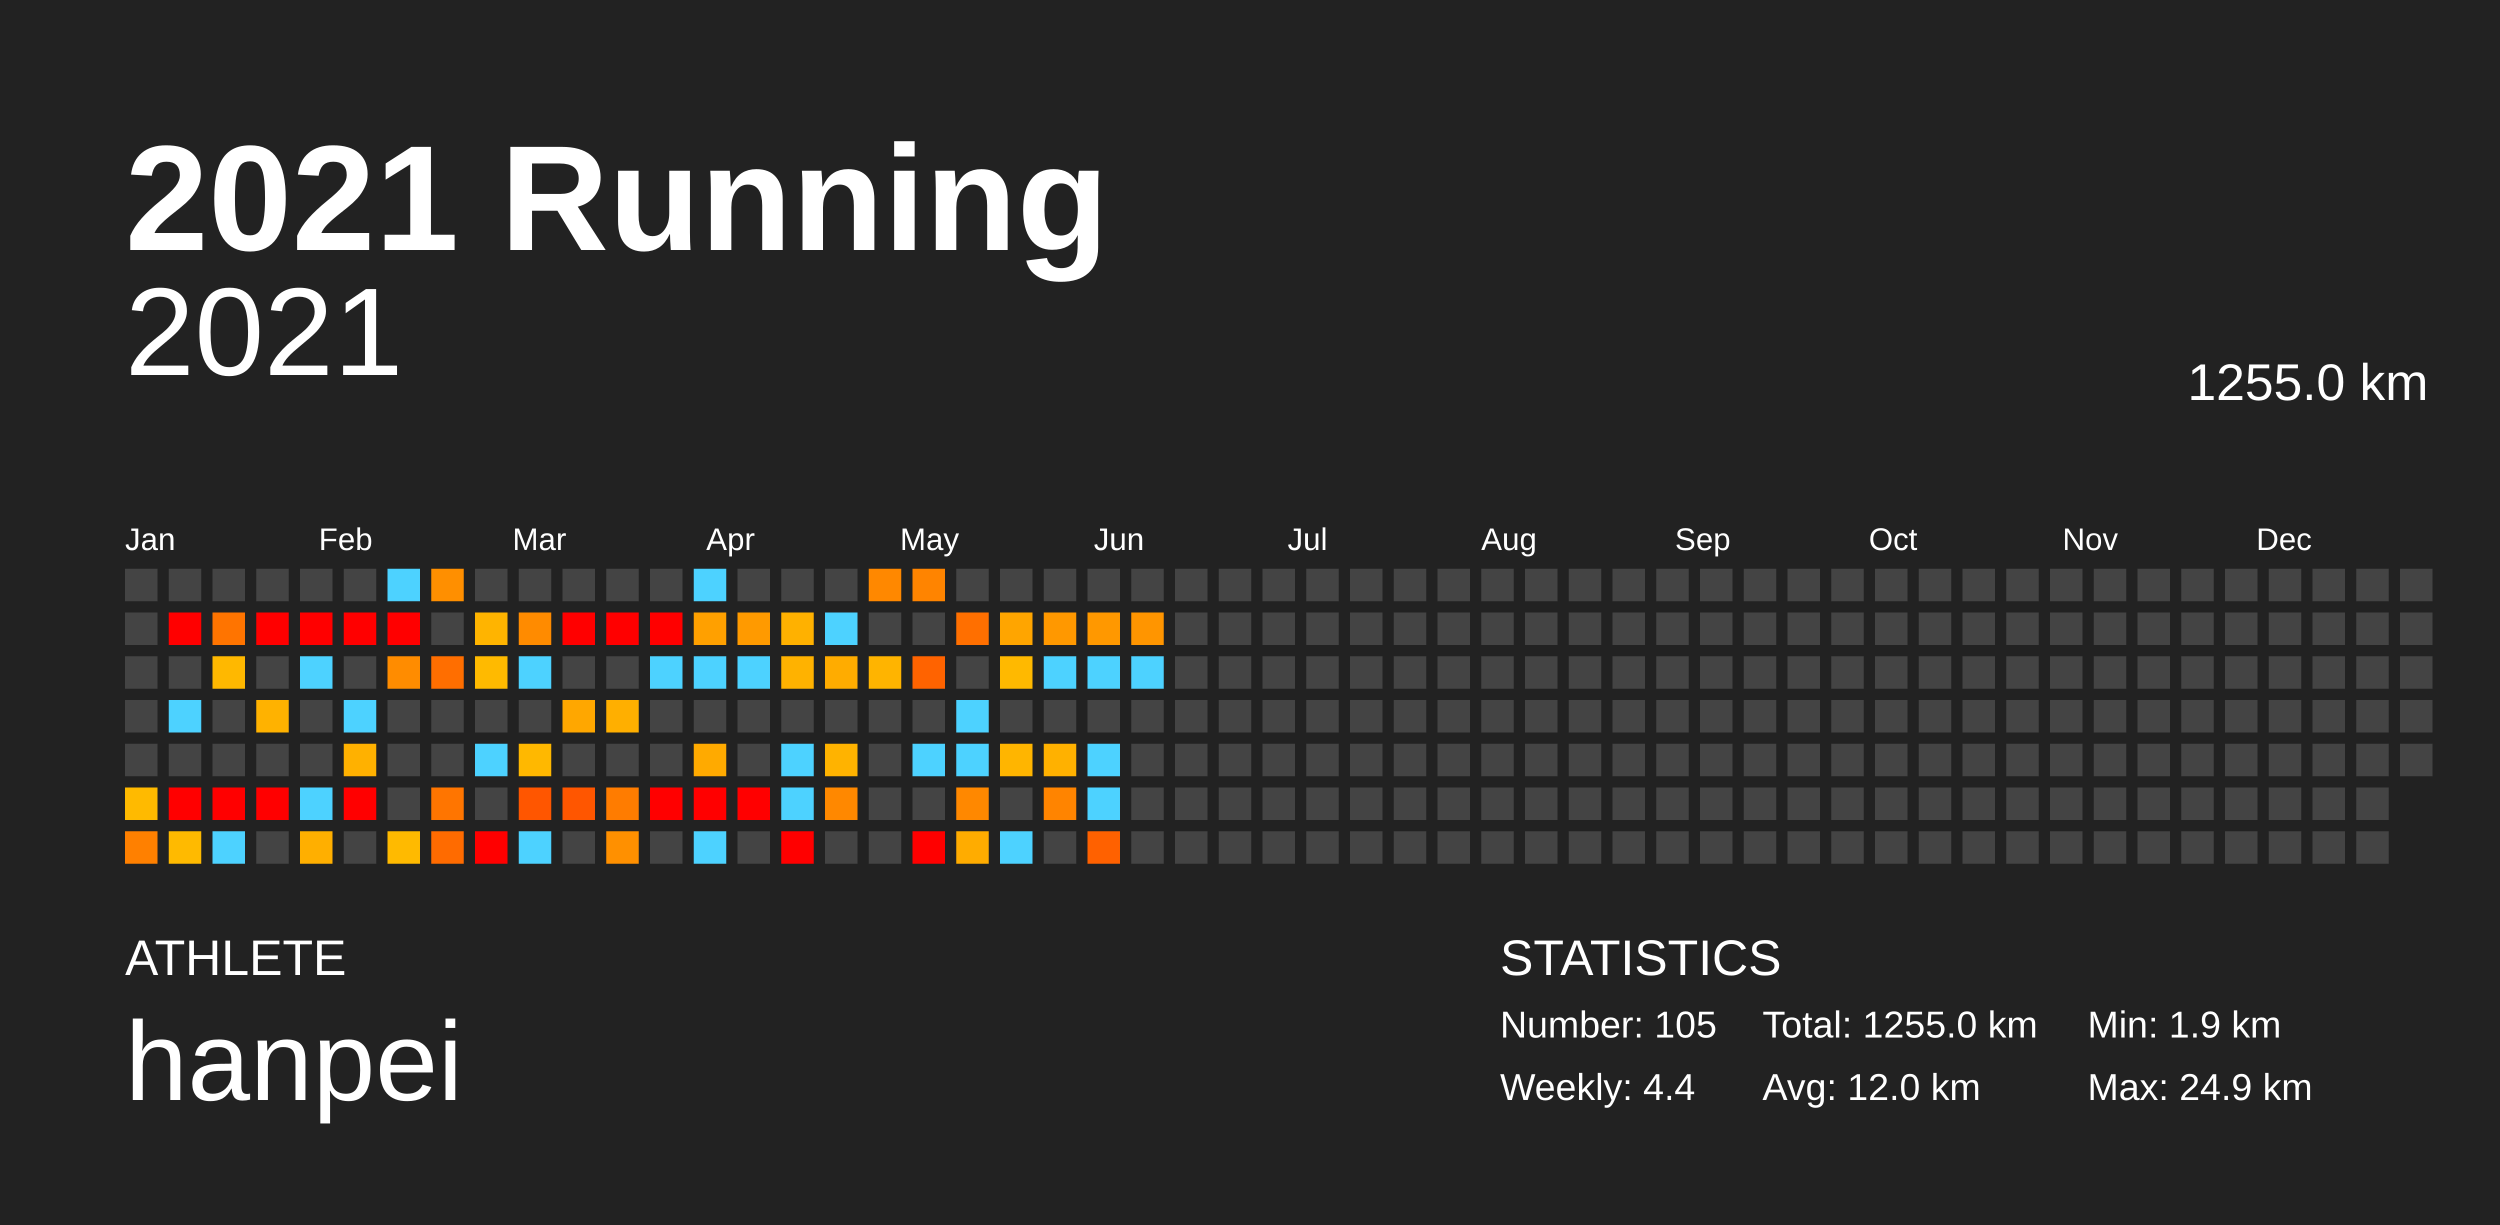
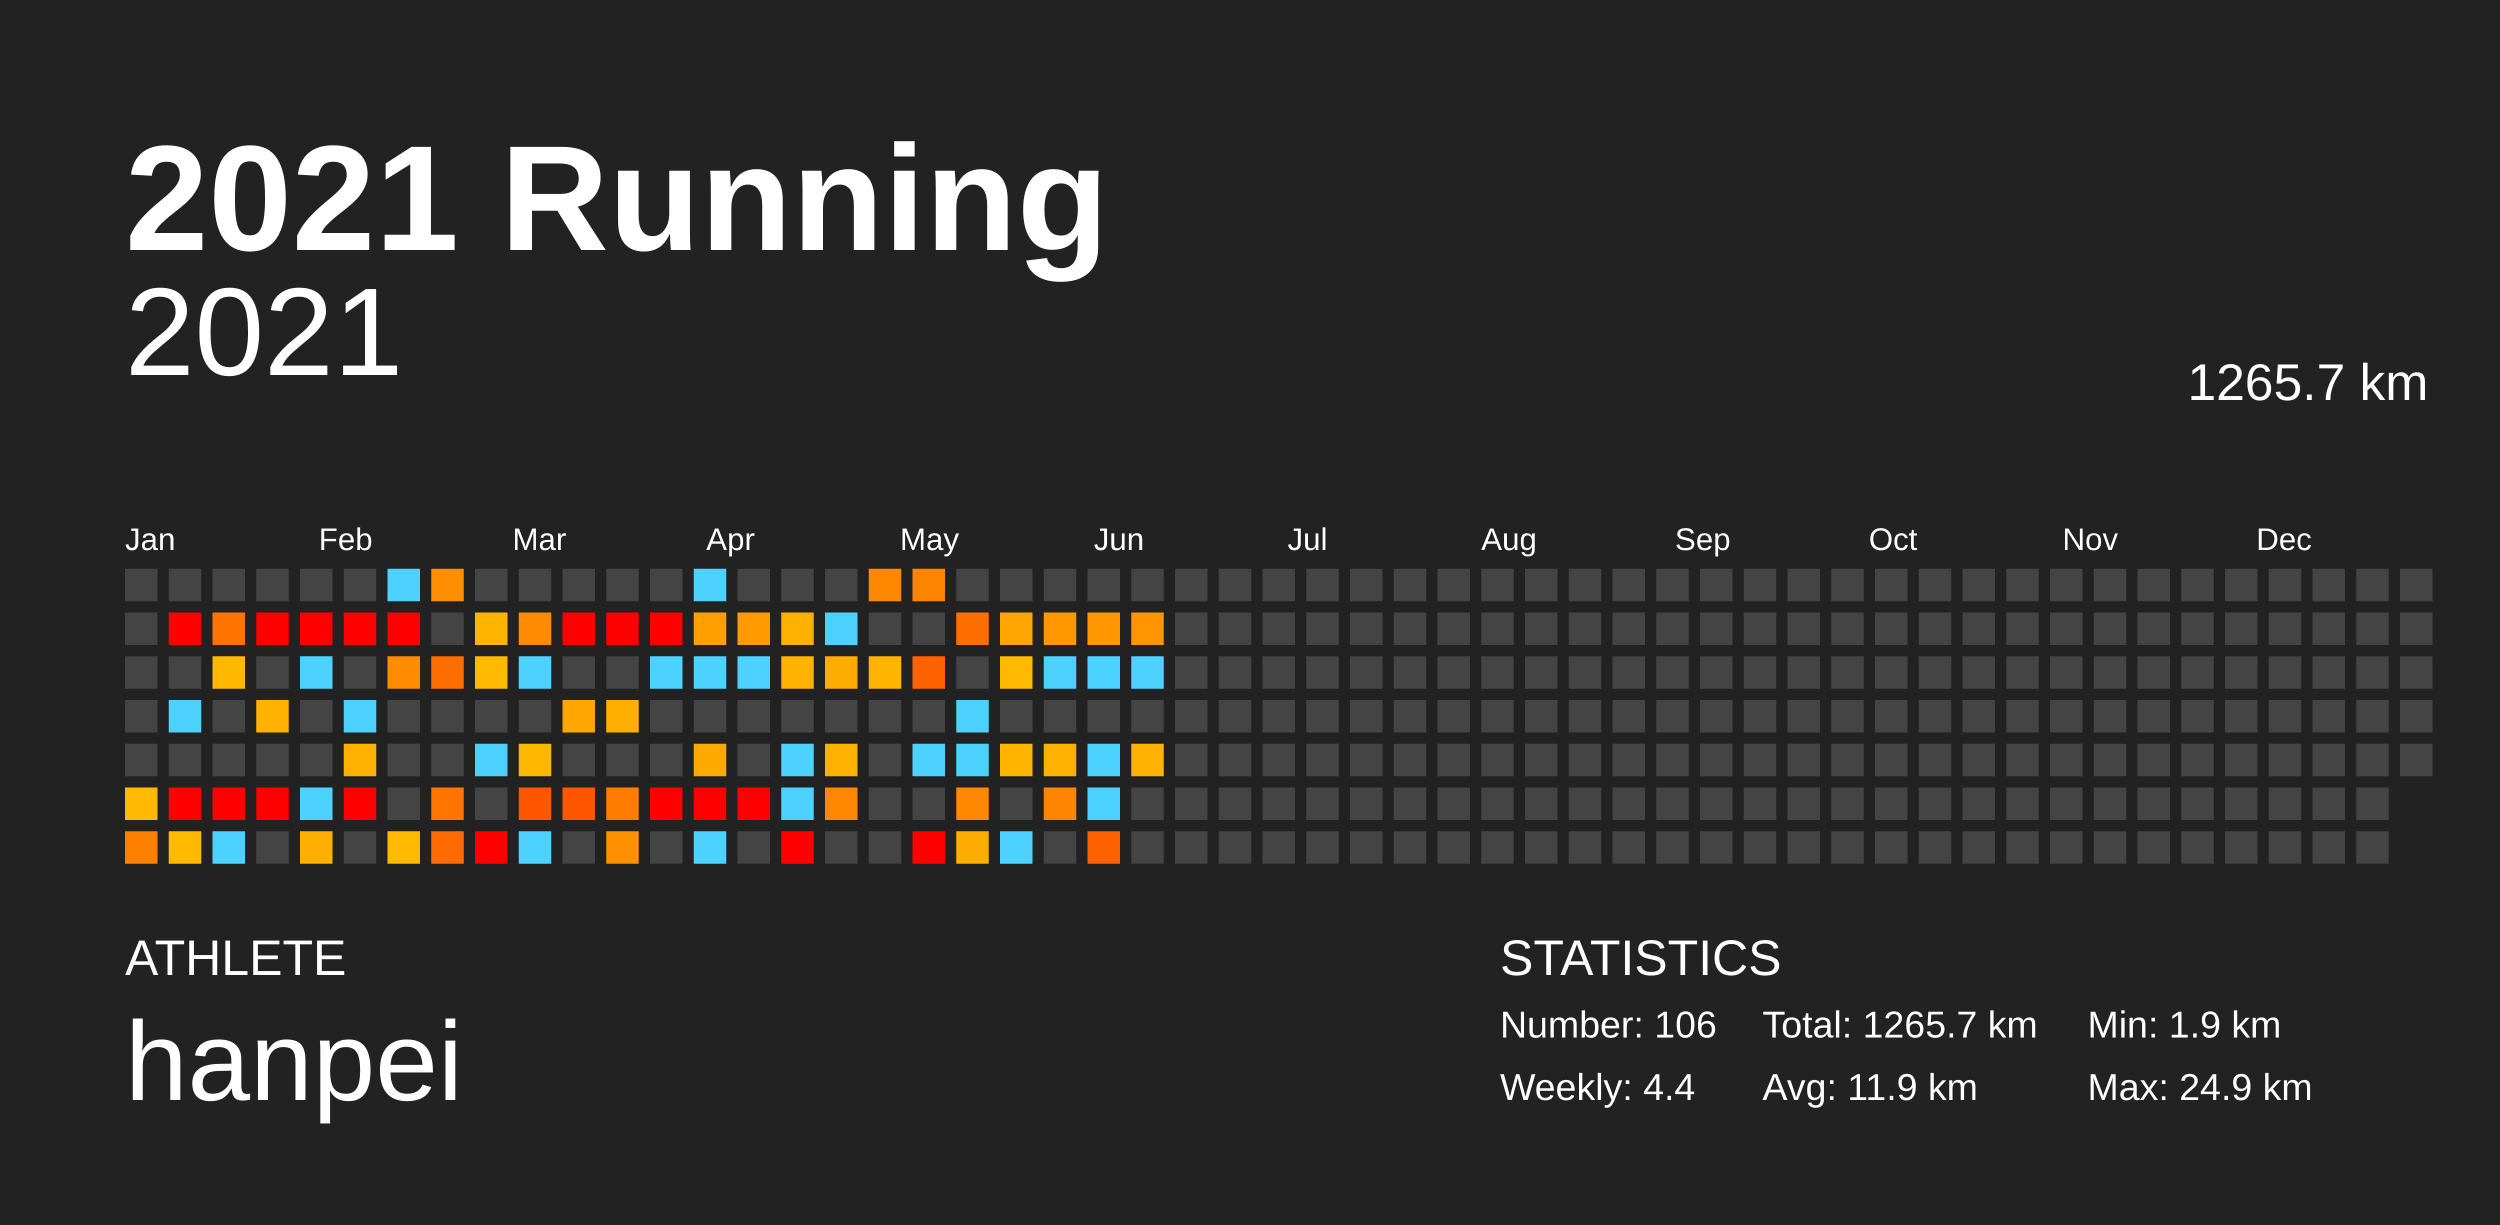
<svg xmlns="http://www.w3.org/2000/svg" baseProfile="full" height="98mm" version="1.1" viewBox="0,0,200,98" width="200mm">
  <defs />
  <rect fill="#222222" height="98" width="200" x="0" y="0" />
  <text fill="#FFFFFF" style="font-size:12px; font-family:Arial; font-weight:bold;" x="10" y="20">2021 Running</text>
  <text fill="#FFFFFF" style="font-size:4px; font-family:Arial" x="10" y="78">ATHLETE</text>
  <text fill="#FFFFFF" style="font-size:9px; font-family:Arial" x="10" y="88">hanpei</text>
  <text fill="#FFFFFF" style="font-size:4px; font-family:Arial" x="120" y="78">STATISTICS</text>
-   <text fill="#FFFFFF" style="font-size:3px; font-family:Arial" x="120" y="83">Number: 105</text>
+   <text fill="#FFFFFF" style="font-size:3px; font-family:Arial" x="120" y="83">Number: 106</text>
  <text fill="#FFFFFF" style="font-size:3px; font-family:Arial" x="120" y="88">Weekly: 4.4</text>
-   <text fill="#FFFFFF" style="font-size:3px; font-family:Arial" x="141" y="83">Total: 1255.0 km</text>
-   <text fill="#FFFFFF" style="font-size:3px; font-family:Arial" x="141" y="88">Avg: 12.0 km</text>
+   <text fill="#FFFFFF" style="font-size:3px; font-family:Arial" x="141" y="83">Total: 1265.7 km</text>
+   <text fill="#FFFFFF" style="font-size:3px; font-family:Arial" x="141" y="88">Avg: 11.9 km</text>
  <text fill="#FFFFFF" style="font-size:3px; font-family:Arial" x="167" y="83">Min: 1.9 km</text>
  <text fill="#FFFFFF" style="font-size:3px; font-family:Arial" x="167" y="88">Max: 24.9 km</text>
  <text alignment-baseline="hanging" fill="#FFFFFF" style="font-size:10.0px; font-family:Arial;" x="10" y="30">2021</text>
-   <text alignment-baseline="hanging" fill="#FFFFFF" style="font-size:4.125px; font-family:Arial;" x="175" y="32">1255.0 km</text>
+   <text alignment-baseline="hanging" fill="#FFFFFF" style="font-size:4.125px; font-family:Arial;" x="175" y="32">1265.7 km</text>
  <text fill="#FFFFFF" style="font-size:2.5px; font-family:Arial" x="10.0" y="44">Jan</text>
  <text fill="#FFFFFF" style="font-size:2.5px; font-family:Arial" x="25.5" y="44">Feb</text>
  <text fill="#FFFFFF" style="font-size:2.5px; font-family:Arial" x="41.0" y="44">Mar</text>
  <text fill="#FFFFFF" style="font-size:2.5px; font-family:Arial" x="56.5" y="44">Apr</text>
  <text fill="#FFFFFF" style="font-size:2.5px; font-family:Arial" x="72.0" y="44">May</text>
  <text fill="#FFFFFF" style="font-size:2.5px; font-family:Arial" x="87.5" y="44">Jun</text>
  <text fill="#FFFFFF" style="font-size:2.5px; font-family:Arial" x="103.0" y="44">Jul</text>
  <text fill="#FFFFFF" style="font-size:2.5px; font-family:Arial" x="118.5" y="44">Aug</text>
  <text fill="#FFFFFF" style="font-size:2.5px; font-family:Arial" x="134.0" y="44">Sep</text>
  <text fill="#FFFFFF" style="font-size:2.5px; font-family:Arial" x="149.5" y="44">Oct</text>
  <text fill="#FFFFFF" style="font-size:2.5px; font-family:Arial" x="165.0" y="44">Nov</text>
  <text fill="#FFFFFF" style="font-size:2.5px; font-family:Arial" x="180.5" y="44">Dec</text>
  <rect fill="#444444" height="2.6" width="2.6" x="10.0" y="45.5" />
  <rect fill="#444444" height="2.6" width="2.6" x="10.0" y="49.0" />
  <rect fill="#444444" height="2.6" width="2.6" x="10.0" y="52.5" />
  <rect fill="#444444" height="2.6" width="2.6" x="10.0" y="56.0" />
  <rect fill="#444444" height="2.6" width="2.6" x="10.0" y="59.5" />
  <rect fill="#ffba00" height="2.6" width="2.6" x="10.0" y="63.0" />
  <rect fill="#ff8000" height="2.6" width="2.6" x="10.0" y="66.5" />
  <rect fill="#444444" height="2.6" width="2.6" x="13.5" y="45.5" />
  <rect fill="red" height="2.6" width="2.6" x="13.5" y="49.0" />
  <rect fill="#444444" height="2.6" width="2.6" x="13.5" y="52.5" />
  <rect fill="#4dd2ff" height="2.6" width="2.6" x="13.5" y="56.0" />
  <rect fill="#444444" height="2.6" width="2.6" x="13.5" y="59.5" />
  <rect fill="red" height="2.6" width="2.6" x="13.5" y="63.0" />
  <rect fill="#ffba00" height="2.6" width="2.6" x="13.5" y="66.5" />
  <rect fill="#444444" height="2.6" width="2.6" x="17.0" y="45.5" />
  <rect fill="#ff7400" height="2.6" width="2.6" x="17.0" y="49.0" />
  <rect fill="#ffb800" height="2.6" width="2.6" x="17.0" y="52.5" />
  <rect fill="#444444" height="2.6" width="2.6" x="17.0" y="56.0" />
  <rect fill="#444444" height="2.6" width="2.6" x="17.0" y="59.5" />
  <rect fill="red" height="2.6" width="2.6" x="17.0" y="63.0" />
  <rect fill="#4dd2ff" height="2.6" width="2.6" x="17.0" y="66.5" />
  <rect fill="#444444" height="2.6" width="2.6" x="20.5" y="45.5" />
  <rect fill="red" height="2.6" width="2.6" x="20.5" y="49.0" />
  <rect fill="#444444" height="2.6" width="2.6" x="20.5" y="52.5" />
  <rect fill="#ffb200" height="2.6" width="2.6" x="20.5" y="56.0" />
  <rect fill="#444444" height="2.6" width="2.6" x="20.5" y="59.5" />
  <rect fill="red" height="2.6" width="2.6" x="20.5" y="63.0" />
  <rect fill="#444444" height="2.6" width="2.6" x="20.5" y="66.5" />
  <rect fill="#444444" height="2.6" width="2.6" x="24.0" y="45.5" />
  <rect fill="red" height="2.6" width="2.6" x="24.0" y="49.0" />
  <rect fill="#4dd2ff" height="2.6" width="2.6" x="24.0" y="52.5" />
  <rect fill="#444444" height="2.6" width="2.6" x="24.0" y="56.0" />
  <rect fill="#444444" height="2.6" width="2.6" x="24.0" y="59.5" />
  <rect fill="#4dd2ff" height="2.6" width="2.6" x="24.0" y="63.0" />
  <rect fill="#ffaf00" height="2.6" width="2.6" x="24.0" y="66.5" />
  <rect fill="#444444" height="2.6" width="2.6" x="27.5" y="45.5" />
  <rect fill="red" height="2.6" width="2.6" x="27.5" y="49.0" />
  <rect fill="#444444" height="2.6" width="2.6" x="27.5" y="52.5" />
  <rect fill="#4dd2ff" height="2.6" width="2.6" x="27.5" y="56.0" />
  <rect fill="#ffb100" height="2.6" width="2.6" x="27.5" y="59.5" />
  <rect fill="red" height="2.6" width="2.6" x="27.5" y="63.0" />
  <rect fill="#444444" height="2.6" width="2.6" x="27.5" y="66.5" />
  <rect fill="#4dd2ff" height="2.6" width="2.6" x="31.0" y="45.5" />
  <rect fill="red" height="2.6" width="2.6" x="31.0" y="49.0" />
  <rect fill="#ff8c00" height="2.6" width="2.6" x="31.0" y="52.5" />
  <rect fill="#444444" height="2.6" width="2.6" x="31.0" y="56.0" />
  <rect fill="#444444" height="2.6" width="2.6" x="31.0" y="59.5" />
  <rect fill="#444444" height="2.6" width="2.6" x="31.0" y="63.0" />
  <rect fill="#ffba00" height="2.6" width="2.6" x="31.0" y="66.5" />
  <rect fill="#ff8f00" height="2.6" width="2.6" x="34.5" y="45.5" />
  <rect fill="#444444" height="2.6" width="2.6" x="34.5" y="49.0" />
  <rect fill="#ff6e00" height="2.6" width="2.6" x="34.5" y="52.5" />
  <rect fill="#444444" height="2.6" width="2.6" x="34.5" y="56.0" />
  <rect fill="#444444" height="2.6" width="2.6" x="34.5" y="59.5" />
  <rect fill="#ff7500" height="2.6" width="2.6" x="34.5" y="63.0" />
  <rect fill="#ff6b00" height="2.6" width="2.6" x="34.5" y="66.5" />
  <rect fill="#444444" height="2.6" width="2.6" x="38.0" y="45.5" />
  <rect fill="#ffb400" height="2.6" width="2.6" x="38.0" y="49.0" />
  <rect fill="#ffba00" height="2.6" width="2.6" x="38.0" y="52.5" />
  <rect fill="#444444" height="2.6" width="2.6" x="38.0" y="56.0" />
  <rect fill="#4dd2ff" height="2.6" width="2.6" x="38.0" y="59.5" />
  <rect fill="#444444" height="2.6" width="2.6" x="38.0" y="63.0" />
  <rect fill="red" height="2.6" width="2.6" x="38.0" y="66.5" />
  <rect fill="#444444" height="2.6" width="2.6" x="41.5" y="45.5" />
  <rect fill="#ff8b00" height="2.6" width="2.6" x="41.5" y="49.0" />
  <rect fill="#4dd2ff" height="2.6" width="2.6" x="41.5" y="52.5" />
  <rect fill="#444444" height="2.6" width="2.6" x="41.5" y="56.0" />
  <rect fill="#ffb800" height="2.6" width="2.6" x="41.5" y="59.5" />
  <rect fill="#ff5600" height="2.6" width="2.6" x="41.5" y="63.0" />
  <rect fill="#4dd2ff" height="2.6" width="2.6" x="41.5" y="66.5" />
  <rect fill="#444444" height="2.6" width="2.6" x="45.0" y="45.5" />
  <rect fill="red" height="2.6" width="2.6" x="45.0" y="49.0" />
  <rect fill="#444444" height="2.6" width="2.6" x="45.0" y="52.5" />
  <rect fill="#ffa700" height="2.6" width="2.6" x="45.0" y="56.0" />
  <rect fill="#444444" height="2.6" width="2.6" x="45.0" y="59.5" />
  <rect fill="#ff5600" height="2.6" width="2.6" x="45.0" y="63.0" />
  <rect fill="#444444" height="2.6" width="2.6" x="45.0" y="66.5" />
  <rect fill="#444444" height="2.6" width="2.6" x="48.5" y="45.5" />
  <rect fill="red" height="2.6" width="2.6" x="48.5" y="49.0" />
  <rect fill="#444444" height="2.6" width="2.6" x="48.5" y="52.5" />
  <rect fill="#ffaf00" height="2.6" width="2.6" x="48.5" y="56.0" />
  <rect fill="#444444" height="2.6" width="2.6" x="48.5" y="59.5" />
  <rect fill="#ff7c00" height="2.6" width="2.6" x="48.5" y="63.0" />
  <rect fill="#ff9000" height="2.6" width="2.6" x="48.5" y="66.5" />
  <rect fill="#444444" height="2.6" width="2.6" x="52.0" y="45.5" />
  <rect fill="red" height="2.6" width="2.6" x="52.0" y="49.0" />
  <rect fill="#4dd2ff" height="2.6" width="2.6" x="52.0" y="52.5" />
  <rect fill="#444444" height="2.6" width="2.6" x="52.0" y="56.0" />
  <rect fill="#444444" height="2.6" width="2.6" x="52.0" y="59.5" />
  <rect fill="red" height="2.6" width="2.6" x="52.0" y="63.0" />
  <rect fill="#444444" height="2.6" width="2.6" x="52.0" y="66.5" />
  <rect fill="#4dd2ff" height="2.6" width="2.6" x="55.5" y="45.5" />
  <rect fill="#ffa000" height="2.6" width="2.6" x="55.5" y="49.0" />
  <rect fill="#4dd2ff" height="2.6" width="2.6" x="55.5" y="52.5" />
  <rect fill="#444444" height="2.6" width="2.6" x="55.5" y="56.0" />
  <rect fill="#ffaa00" height="2.6" width="2.6" x="55.5" y="59.5" />
  <rect fill="red" height="2.6" width="2.6" x="55.5" y="63.0" />
  <rect fill="#4dd2ff" height="2.6" width="2.6" x="55.5" y="66.5" />
  <rect fill="#444444" height="2.6" width="2.6" x="59.0" y="45.5" />
  <rect fill="#ff9a00" height="2.6" width="2.6" x="59.0" y="49.0" />
  <rect fill="#4dd2ff" height="2.6" width="2.6" x="59.0" y="52.5" />
  <rect fill="#444444" height="2.6" width="2.6" x="59.0" y="56.0" />
  <rect fill="#444444" height="2.6" width="2.6" x="59.0" y="59.5" />
  <rect fill="red" height="2.6" width="2.6" x="59.0" y="63.0" />
  <rect fill="#444444" height="2.6" width="2.6" x="59.0" y="66.5" />
  <rect fill="#444444" height="2.6" width="2.6" x="62.5" y="45.5" />
  <rect fill="#ffb100" height="2.6" width="2.6" x="62.5" y="49.0" />
  <rect fill="#ffb200" height="2.6" width="2.6" x="62.5" y="52.5" />
  <rect fill="#444444" height="2.6" width="2.6" x="62.5" y="56.0" />
  <rect fill="#4dd2ff" height="2.6" width="2.6" x="62.5" y="59.5" />
  <rect fill="#4dd2ff" height="2.6" width="2.6" x="62.5" y="63.0" />
  <rect fill="red" height="2.6" width="2.6" x="62.5" y="66.5" />
  <rect fill="#444444" height="2.6" width="2.6" x="66.0" y="45.5" />
  <rect fill="#4dd2ff" height="2.6" width="2.6" x="66.0" y="49.0" />
  <rect fill="#ffac00" height="2.6" width="2.6" x="66.0" y="52.5" />
  <rect fill="#444444" height="2.6" width="2.6" x="66.0" y="56.0" />
  <rect fill="#ffb300" height="2.6" width="2.6" x="66.0" y="59.5" />
  <rect fill="#ff8800" height="2.6" width="2.6" x="66.0" y="63.0" />
  <rect fill="#444444" height="2.6" width="2.6" x="66.0" y="66.5" />
  <rect fill="#ff8800" height="2.6" width="2.6" x="69.5" y="45.5" />
  <rect fill="#444444" height="2.6" width="2.6" x="69.5" y="49.0" />
  <rect fill="#ffb400" height="2.6" width="2.6" x="69.5" y="52.5" />
  <rect fill="#444444" height="2.6" width="2.6" x="69.5" y="56.0" />
  <rect fill="#444444" height="2.6" width="2.6" x="69.5" y="59.5" />
  <rect fill="#444444" height="2.6" width="2.6" x="69.5" y="63.0" />
  <rect fill="#444444" height="2.6" width="2.6" x="69.5" y="66.5" />
  <rect fill="#ff8400" height="2.6" width="2.6" x="73.0" y="45.5" />
  <rect fill="#444444" height="2.6" width="2.6" x="73.0" y="49.0" />
  <rect fill="#ff6300" height="2.6" width="2.6" x="73.0" y="52.5" />
  <rect fill="#444444" height="2.6" width="2.6" x="73.0" y="56.0" />
  <rect fill="#4dd2ff" height="2.6" width="2.6" x="73.0" y="59.5" />
  <rect fill="#444444" height="2.6" width="2.6" x="73.0" y="63.0" />
  <rect fill="red" height="2.6" width="2.6" x="73.0" y="66.5" />
  <rect fill="#444444" height="2.6" width="2.6" x="76.5" y="45.5" />
  <rect fill="#ff6f00" height="2.6" width="2.6" x="76.5" y="49.0" />
  <rect fill="#444444" height="2.6" width="2.6" x="76.5" y="52.5" />
  <rect fill="#4dd2ff" height="2.6" width="2.6" x="76.5" y="56.0" />
  <rect fill="#4dd2ff" height="2.6" width="2.6" x="76.5" y="59.5" />
  <rect fill="#ff8800" height="2.6" width="2.6" x="76.5" y="63.0" />
  <rect fill="#ffac00" height="2.6" width="2.6" x="76.5" y="66.5" />
  <rect fill="#444444" height="2.6" width="2.6" x="80.0" y="45.5" />
  <rect fill="#ffa500" height="2.6" width="2.6" x="80.0" y="49.0" />
  <rect fill="#ffb900" height="2.6" width="2.6" x="80.0" y="52.5" />
  <rect fill="#444444" height="2.6" width="2.6" x="80.0" y="56.0" />
  <rect fill="#ffb500" height="2.6" width="2.6" x="80.0" y="59.5" />
  <rect fill="#444444" height="2.6" width="2.6" x="80.0" y="63.0" />
  <rect fill="#4dd2ff" height="2.6" width="2.6" x="80.0" y="66.5" />
  <rect fill="#444444" height="2.6" width="2.6" x="83.5" y="45.5" />
  <rect fill="#ff9800" height="2.6" width="2.6" x="83.5" y="49.0" />
  <rect fill="#4dd2ff" height="2.6" width="2.6" x="83.5" y="52.5" />
  <rect fill="#444444" height="2.6" width="2.6" x="83.5" y="56.0" />
  <rect fill="#ffb100" height="2.6" width="2.6" x="83.5" y="59.5" />
  <rect fill="#ff8400" height="2.6" width="2.6" x="83.5" y="63.0" />
  <rect fill="#444444" height="2.6" width="2.6" x="83.5" y="66.5" />
  <rect fill="#444444" height="2.6" width="2.6" x="87.0" y="45.5" />
  <rect fill="#ff9800" height="2.6" width="2.6" x="87.0" y="49.0" />
  <rect fill="#4dd2ff" height="2.6" width="2.6" x="87.0" y="52.5" />
  <rect fill="#444444" height="2.6" width="2.6" x="87.0" y="56.0" />
  <rect fill="#4dd2ff" height="2.6" width="2.6" x="87.0" y="59.5" />
  <rect fill="#4dd2ff" height="2.6" width="2.6" x="87.0" y="63.0" />
  <rect fill="#ff6100" height="2.6" width="2.6" x="87.0" y="66.5" />
  <rect fill="#444444" height="2.6" width="2.6" x="90.5" y="45.5" />
  <rect fill="#ff9500" height="2.6" width="2.6" x="90.5" y="49.0" />
  <rect fill="#4dd2ff" height="2.6" width="2.6" x="90.5" y="52.5" />
  <rect fill="#444444" height="2.6" width="2.6" x="90.5" y="56.0" />
-   <rect fill="#444444" height="2.6" width="2.6" x="90.5" y="59.5" />
+   <rect fill="#ffb300" height="2.6" width="2.6" x="90.5" y="59.5" />
  <rect fill="#444444" height="2.6" width="2.6" x="90.5" y="63.0" />
  <rect fill="#444444" height="2.6" width="2.6" x="90.5" y="66.5" />
  <rect fill="#444444" height="2.6" width="2.6" x="94.0" y="45.5" />
  <rect fill="#444444" height="2.6" width="2.6" x="94.0" y="49.0" />
  <rect fill="#444444" height="2.6" width="2.6" x="94.0" y="52.5" />
  <rect fill="#444444" height="2.6" width="2.6" x="94.0" y="56.0" />
  <rect fill="#444444" height="2.6" width="2.6" x="94.0" y="59.5" />
  <rect fill="#444444" height="2.6" width="2.6" x="94.0" y="63.0" />
  <rect fill="#444444" height="2.6" width="2.6" x="94.0" y="66.5" />
  <rect fill="#444444" height="2.6" width="2.6" x="97.5" y="45.5" />
  <rect fill="#444444" height="2.6" width="2.6" x="97.5" y="49.0" />
  <rect fill="#444444" height="2.6" width="2.6" x="97.5" y="52.5" />
  <rect fill="#444444" height="2.6" width="2.6" x="97.5" y="56.0" />
  <rect fill="#444444" height="2.6" width="2.6" x="97.5" y="59.5" />
  <rect fill="#444444" height="2.6" width="2.6" x="97.5" y="63.0" />
  <rect fill="#444444" height="2.6" width="2.6" x="97.5" y="66.5" />
  <rect fill="#444444" height="2.6" width="2.6" x="101.0" y="45.5" />
  <rect fill="#444444" height="2.6" width="2.6" x="101.0" y="49.0" />
  <rect fill="#444444" height="2.6" width="2.6" x="101.0" y="52.5" />
  <rect fill="#444444" height="2.6" width="2.6" x="101.0" y="56.0" />
  <rect fill="#444444" height="2.6" width="2.6" x="101.0" y="59.5" />
  <rect fill="#444444" height="2.6" width="2.6" x="101.0" y="63.0" />
  <rect fill="#444444" height="2.6" width="2.6" x="101.0" y="66.5" />
  <rect fill="#444444" height="2.6" width="2.6" x="104.5" y="45.5" />
  <rect fill="#444444" height="2.6" width="2.6" x="104.5" y="49.0" />
  <rect fill="#444444" height="2.6" width="2.6" x="104.5" y="52.5" />
  <rect fill="#444444" height="2.6" width="2.6" x="104.5" y="56.0" />
  <rect fill="#444444" height="2.6" width="2.6" x="104.5" y="59.5" />
  <rect fill="#444444" height="2.6" width="2.6" x="104.5" y="63.0" />
  <rect fill="#444444" height="2.6" width="2.6" x="104.5" y="66.5" />
  <rect fill="#444444" height="2.6" width="2.6" x="108.0" y="45.5" />
  <rect fill="#444444" height="2.6" width="2.6" x="108.0" y="49.0" />
  <rect fill="#444444" height="2.6" width="2.6" x="108.0" y="52.5" />
  <rect fill="#444444" height="2.6" width="2.6" x="108.0" y="56.0" />
  <rect fill="#444444" height="2.6" width="2.6" x="108.0" y="59.5" />
  <rect fill="#444444" height="2.6" width="2.6" x="108.0" y="63.0" />
  <rect fill="#444444" height="2.6" width="2.6" x="108.0" y="66.5" />
  <rect fill="#444444" height="2.6" width="2.6" x="111.5" y="45.5" />
  <rect fill="#444444" height="2.6" width="2.6" x="111.5" y="49.0" />
  <rect fill="#444444" height="2.6" width="2.6" x="111.5" y="52.5" />
  <rect fill="#444444" height="2.6" width="2.6" x="111.5" y="56.0" />
  <rect fill="#444444" height="2.6" width="2.6" x="111.5" y="59.5" />
  <rect fill="#444444" height="2.6" width="2.6" x="111.5" y="63.0" />
  <rect fill="#444444" height="2.6" width="2.6" x="111.5" y="66.5" />
  <rect fill="#444444" height="2.6" width="2.6" x="115.0" y="45.5" />
  <rect fill="#444444" height="2.6" width="2.6" x="115.0" y="49.0" />
  <rect fill="#444444" height="2.6" width="2.6" x="115.0" y="52.5" />
  <rect fill="#444444" height="2.6" width="2.6" x="115.0" y="56.0" />
  <rect fill="#444444" height="2.6" width="2.6" x="115.0" y="59.5" />
  <rect fill="#444444" height="2.6" width="2.6" x="115.0" y="63.0" />
  <rect fill="#444444" height="2.6" width="2.6" x="115.0" y="66.5" />
  <rect fill="#444444" height="2.6" width="2.6" x="118.5" y="45.5" />
  <rect fill="#444444" height="2.6" width="2.6" x="118.5" y="49.0" />
  <rect fill="#444444" height="2.6" width="2.6" x="118.5" y="52.5" />
  <rect fill="#444444" height="2.6" width="2.6" x="118.5" y="56.0" />
  <rect fill="#444444" height="2.6" width="2.6" x="118.5" y="59.5" />
  <rect fill="#444444" height="2.6" width="2.6" x="118.5" y="63.0" />
  <rect fill="#444444" height="2.6" width="2.6" x="118.5" y="66.5" />
  <rect fill="#444444" height="2.6" width="2.6" x="122.0" y="45.5" />
  <rect fill="#444444" height="2.6" width="2.6" x="122.0" y="49.0" />
  <rect fill="#444444" height="2.6" width="2.6" x="122.0" y="52.5" />
  <rect fill="#444444" height="2.6" width="2.6" x="122.0" y="56.0" />
  <rect fill="#444444" height="2.6" width="2.6" x="122.0" y="59.5" />
  <rect fill="#444444" height="2.6" width="2.6" x="122.0" y="63.0" />
  <rect fill="#444444" height="2.6" width="2.6" x="122.0" y="66.5" />
  <rect fill="#444444" height="2.6" width="2.6" x="125.5" y="45.5" />
  <rect fill="#444444" height="2.6" width="2.6" x="125.5" y="49.0" />
  <rect fill="#444444" height="2.6" width="2.6" x="125.5" y="52.5" />
  <rect fill="#444444" height="2.6" width="2.6" x="125.5" y="56.0" />
  <rect fill="#444444" height="2.6" width="2.6" x="125.5" y="59.5" />
  <rect fill="#444444" height="2.6" width="2.6" x="125.5" y="63.0" />
  <rect fill="#444444" height="2.6" width="2.6" x="125.5" y="66.5" />
  <rect fill="#444444" height="2.6" width="2.6" x="129.0" y="45.5" />
  <rect fill="#444444" height="2.6" width="2.6" x="129.0" y="49.0" />
  <rect fill="#444444" height="2.6" width="2.6" x="129.0" y="52.5" />
  <rect fill="#444444" height="2.6" width="2.6" x="129.0" y="56.0" />
  <rect fill="#444444" height="2.6" width="2.6" x="129.0" y="59.5" />
  <rect fill="#444444" height="2.6" width="2.6" x="129.0" y="63.0" />
  <rect fill="#444444" height="2.6" width="2.6" x="129.0" y="66.5" />
  <rect fill="#444444" height="2.6" width="2.6" x="132.5" y="45.5" />
  <rect fill="#444444" height="2.6" width="2.6" x="132.5" y="49.0" />
  <rect fill="#444444" height="2.6" width="2.6" x="132.5" y="52.5" />
  <rect fill="#444444" height="2.6" width="2.6" x="132.5" y="56.0" />
  <rect fill="#444444" height="2.6" width="2.6" x="132.5" y="59.5" />
  <rect fill="#444444" height="2.6" width="2.6" x="132.5" y="63.0" />
  <rect fill="#444444" height="2.6" width="2.6" x="132.5" y="66.5" />
  <rect fill="#444444" height="2.6" width="2.6" x="136.0" y="45.5" />
  <rect fill="#444444" height="2.6" width="2.6" x="136.0" y="49.0" />
  <rect fill="#444444" height="2.6" width="2.6" x="136.0" y="52.5" />
  <rect fill="#444444" height="2.6" width="2.6" x="136.0" y="56.0" />
  <rect fill="#444444" height="2.6" width="2.6" x="136.0" y="59.5" />
  <rect fill="#444444" height="2.6" width="2.6" x="136.0" y="63.0" />
  <rect fill="#444444" height="2.6" width="2.6" x="136.0" y="66.5" />
  <rect fill="#444444" height="2.6" width="2.6" x="139.5" y="45.5" />
  <rect fill="#444444" height="2.6" width="2.6" x="139.5" y="49.0" />
  <rect fill="#444444" height="2.6" width="2.6" x="139.5" y="52.5" />
  <rect fill="#444444" height="2.6" width="2.6" x="139.5" y="56.0" />
  <rect fill="#444444" height="2.6" width="2.6" x="139.5" y="59.5" />
  <rect fill="#444444" height="2.6" width="2.6" x="139.5" y="63.0" />
  <rect fill="#444444" height="2.6" width="2.6" x="139.5" y="66.5" />
  <rect fill="#444444" height="2.6" width="2.6" x="143.0" y="45.5" />
  <rect fill="#444444" height="2.6" width="2.6" x="143.0" y="49.0" />
  <rect fill="#444444" height="2.6" width="2.6" x="143.0" y="52.5" />
  <rect fill="#444444" height="2.6" width="2.6" x="143.0" y="56.0" />
  <rect fill="#444444" height="2.6" width="2.6" x="143.0" y="59.5" />
  <rect fill="#444444" height="2.6" width="2.6" x="143.0" y="63.0" />
  <rect fill="#444444" height="2.6" width="2.6" x="143.0" y="66.5" />
  <rect fill="#444444" height="2.6" width="2.6" x="146.5" y="45.5" />
  <rect fill="#444444" height="2.6" width="2.6" x="146.5" y="49.0" />
  <rect fill="#444444" height="2.6" width="2.6" x="146.5" y="52.5" />
  <rect fill="#444444" height="2.6" width="2.6" x="146.5" y="56.0" />
  <rect fill="#444444" height="2.6" width="2.6" x="146.5" y="59.5" />
  <rect fill="#444444" height="2.6" width="2.6" x="146.5" y="63.0" />
  <rect fill="#444444" height="2.6" width="2.6" x="146.5" y="66.5" />
  <rect fill="#444444" height="2.6" width="2.6" x="150.0" y="45.5" />
  <rect fill="#444444" height="2.6" width="2.6" x="150.0" y="49.0" />
  <rect fill="#444444" height="2.6" width="2.6" x="150.0" y="52.5" />
  <rect fill="#444444" height="2.6" width="2.6" x="150.0" y="56.0" />
  <rect fill="#444444" height="2.6" width="2.6" x="150.0" y="59.5" />
  <rect fill="#444444" height="2.6" width="2.6" x="150.0" y="63.0" />
  <rect fill="#444444" height="2.6" width="2.6" x="150.0" y="66.5" />
  <rect fill="#444444" height="2.6" width="2.6" x="153.5" y="45.5" />
  <rect fill="#444444" height="2.6" width="2.6" x="153.5" y="49.0" />
  <rect fill="#444444" height="2.6" width="2.6" x="153.5" y="52.5" />
  <rect fill="#444444" height="2.6" width="2.6" x="153.5" y="56.0" />
  <rect fill="#444444" height="2.6" width="2.6" x="153.5" y="59.5" />
  <rect fill="#444444" height="2.6" width="2.6" x="153.5" y="63.0" />
  <rect fill="#444444" height="2.6" width="2.6" x="153.5" y="66.5" />
  <rect fill="#444444" height="2.6" width="2.6" x="157.0" y="45.5" />
  <rect fill="#444444" height="2.6" width="2.6" x="157.0" y="49.0" />
  <rect fill="#444444" height="2.6" width="2.6" x="157.0" y="52.5" />
  <rect fill="#444444" height="2.6" width="2.6" x="157.0" y="56.0" />
  <rect fill="#444444" height="2.6" width="2.6" x="157.0" y="59.5" />
  <rect fill="#444444" height="2.6" width="2.6" x="157.0" y="63.0" />
  <rect fill="#444444" height="2.6" width="2.6" x="157.0" y="66.5" />
  <rect fill="#444444" height="2.6" width="2.6" x="160.5" y="45.5" />
  <rect fill="#444444" height="2.6" width="2.6" x="160.5" y="49.0" />
  <rect fill="#444444" height="2.6" width="2.6" x="160.5" y="52.5" />
  <rect fill="#444444" height="2.6" width="2.6" x="160.5" y="56.0" />
  <rect fill="#444444" height="2.6" width="2.6" x="160.5" y="59.5" />
  <rect fill="#444444" height="2.6" width="2.6" x="160.5" y="63.0" />
  <rect fill="#444444" height="2.6" width="2.6" x="160.5" y="66.5" />
  <rect fill="#444444" height="2.6" width="2.6" x="164.0" y="45.5" />
  <rect fill="#444444" height="2.6" width="2.6" x="164.0" y="49.0" />
  <rect fill="#444444" height="2.6" width="2.6" x="164.0" y="52.5" />
  <rect fill="#444444" height="2.6" width="2.6" x="164.0" y="56.0" />
  <rect fill="#444444" height="2.6" width="2.6" x="164.0" y="59.5" />
  <rect fill="#444444" height="2.6" width="2.6" x="164.0" y="63.0" />
  <rect fill="#444444" height="2.6" width="2.6" x="164.0" y="66.5" />
  <rect fill="#444444" height="2.6" width="2.6" x="167.5" y="45.5" />
  <rect fill="#444444" height="2.6" width="2.6" x="167.5" y="49.0" />
  <rect fill="#444444" height="2.6" width="2.6" x="167.5" y="52.5" />
  <rect fill="#444444" height="2.6" width="2.6" x="167.5" y="56.0" />
  <rect fill="#444444" height="2.6" width="2.6" x="167.5" y="59.5" />
  <rect fill="#444444" height="2.6" width="2.6" x="167.5" y="63.0" />
  <rect fill="#444444" height="2.6" width="2.6" x="167.5" y="66.5" />
  <rect fill="#444444" height="2.6" width="2.6" x="171.0" y="45.5" />
  <rect fill="#444444" height="2.6" width="2.6" x="171.0" y="49.0" />
  <rect fill="#444444" height="2.6" width="2.6" x="171.0" y="52.5" />
  <rect fill="#444444" height="2.6" width="2.6" x="171.0" y="56.0" />
  <rect fill="#444444" height="2.6" width="2.6" x="171.0" y="59.5" />
  <rect fill="#444444" height="2.6" width="2.6" x="171.0" y="63.0" />
  <rect fill="#444444" height="2.6" width="2.6" x="171.0" y="66.5" />
  <rect fill="#444444" height="2.6" width="2.6" x="174.5" y="45.5" />
  <rect fill="#444444" height="2.6" width="2.6" x="174.5" y="49.0" />
  <rect fill="#444444" height="2.6" width="2.6" x="174.5" y="52.5" />
  <rect fill="#444444" height="2.6" width="2.6" x="174.5" y="56.0" />
  <rect fill="#444444" height="2.6" width="2.6" x="174.5" y="59.5" />
  <rect fill="#444444" height="2.6" width="2.6" x="174.5" y="63.0" />
  <rect fill="#444444" height="2.6" width="2.6" x="174.5" y="66.5" />
  <rect fill="#444444" height="2.6" width="2.6" x="178.0" y="45.5" />
  <rect fill="#444444" height="2.6" width="2.6" x="178.0" y="49.0" />
  <rect fill="#444444" height="2.6" width="2.6" x="178.0" y="52.5" />
  <rect fill="#444444" height="2.6" width="2.6" x="178.0" y="56.0" />
  <rect fill="#444444" height="2.6" width="2.6" x="178.0" y="59.5" />
  <rect fill="#444444" height="2.6" width="2.6" x="178.0" y="63.0" />
  <rect fill="#444444" height="2.6" width="2.6" x="178.0" y="66.5" />
  <rect fill="#444444" height="2.6" width="2.6" x="181.5" y="45.5" />
  <rect fill="#444444" height="2.6" width="2.6" x="181.5" y="49.0" />
  <rect fill="#444444" height="2.6" width="2.6" x="181.5" y="52.5" />
  <rect fill="#444444" height="2.6" width="2.6" x="181.5" y="56.0" />
  <rect fill="#444444" height="2.6" width="2.6" x="181.5" y="59.5" />
  <rect fill="#444444" height="2.6" width="2.6" x="181.5" y="63.0" />
  <rect fill="#444444" height="2.6" width="2.6" x="181.5" y="66.5" />
  <rect fill="#444444" height="2.6" width="2.6" x="185.0" y="45.5" />
  <rect fill="#444444" height="2.6" width="2.6" x="185.0" y="49.0" />
  <rect fill="#444444" height="2.6" width="2.6" x="185.0" y="52.5" />
  <rect fill="#444444" height="2.6" width="2.6" x="185.0" y="56.0" />
  <rect fill="#444444" height="2.6" width="2.6" x="185.0" y="59.5" />
  <rect fill="#444444" height="2.6" width="2.6" x="185.0" y="63.0" />
  <rect fill="#444444" height="2.6" width="2.6" x="185.0" y="66.5" />
  <rect fill="#444444" height="2.6" width="2.6" x="188.5" y="45.5" />
  <rect fill="#444444" height="2.6" width="2.6" x="188.5" y="49.0" />
  <rect fill="#444444" height="2.6" width="2.6" x="188.5" y="52.5" />
  <rect fill="#444444" height="2.6" width="2.6" x="188.5" y="56.0" />
  <rect fill="#444444" height="2.6" width="2.6" x="188.5" y="59.5" />
  <rect fill="#444444" height="2.6" width="2.6" x="188.5" y="63.0" />
  <rect fill="#444444" height="2.6" width="2.6" x="188.5" y="66.5" />
  <rect fill="#444444" height="2.6" width="2.6" x="192.0" y="45.5" />
  <rect fill="#444444" height="2.6" width="2.6" x="192.0" y="49.0" />
  <rect fill="#444444" height="2.6" width="2.6" x="192.0" y="52.5" />
  <rect fill="#444444" height="2.6" width="2.6" x="192.0" y="56.0" />
  <rect fill="#444444" height="2.6" width="2.6" x="192.0" y="59.5" />
</svg>
